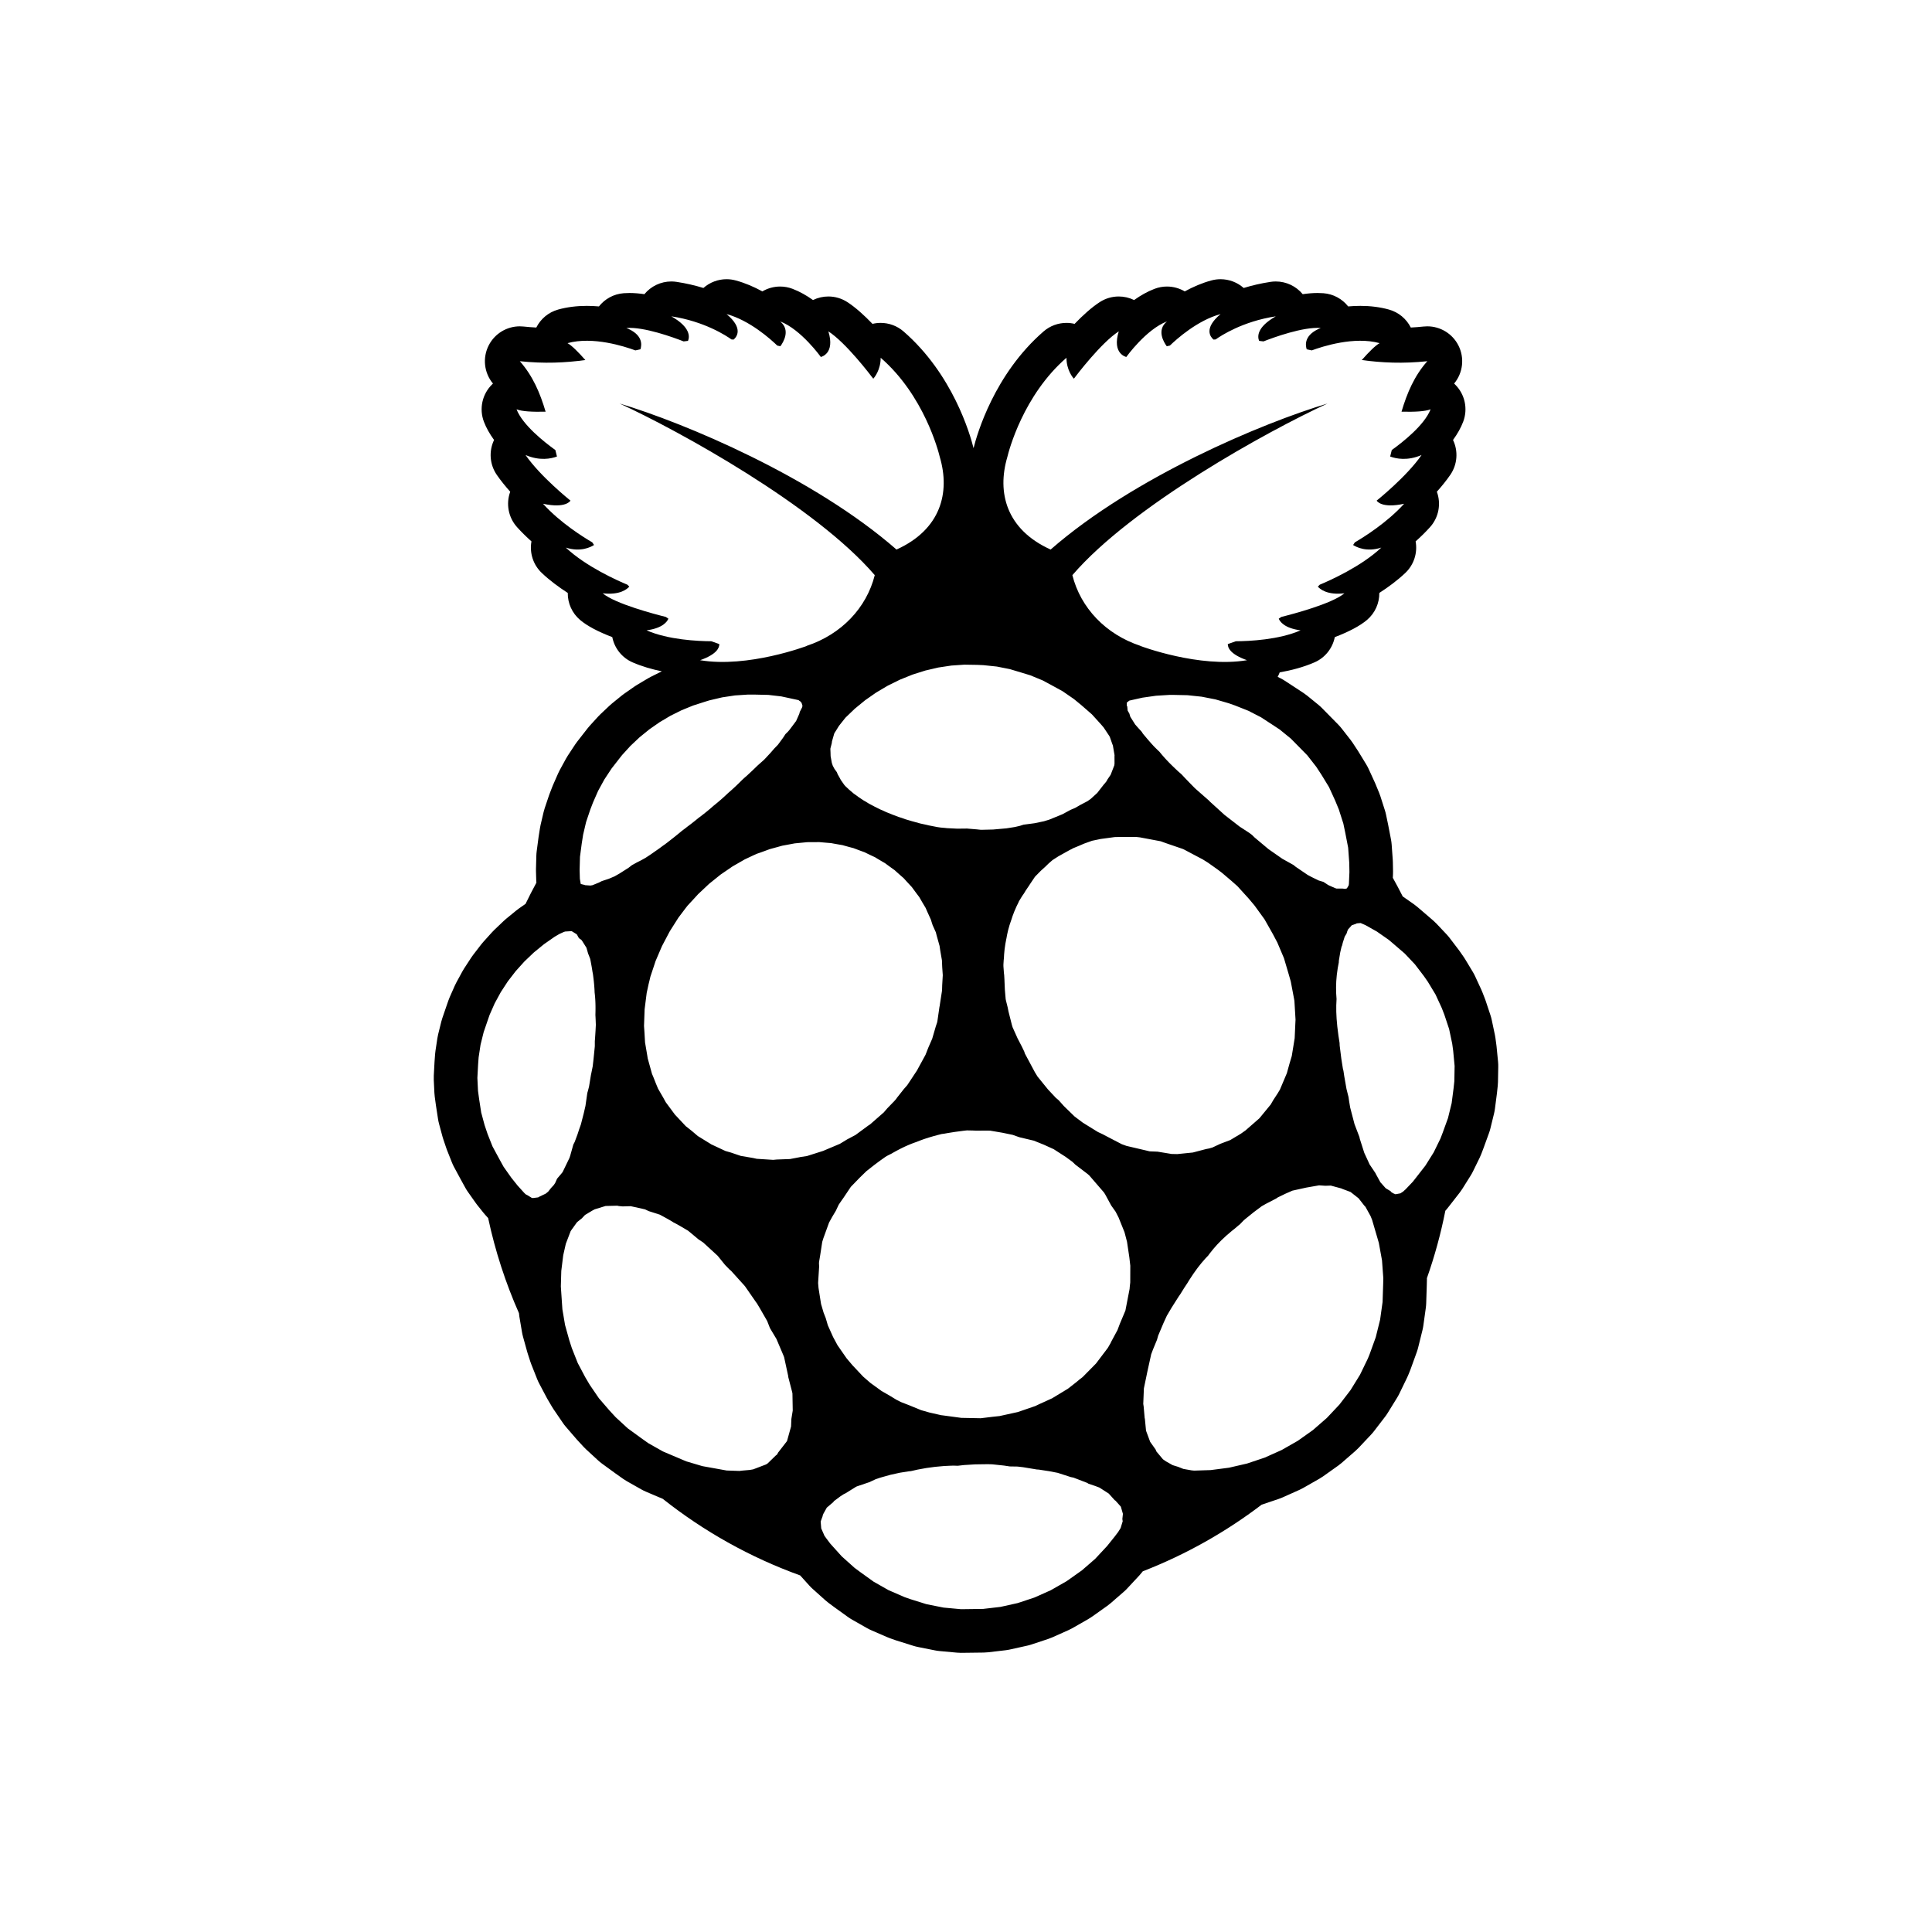
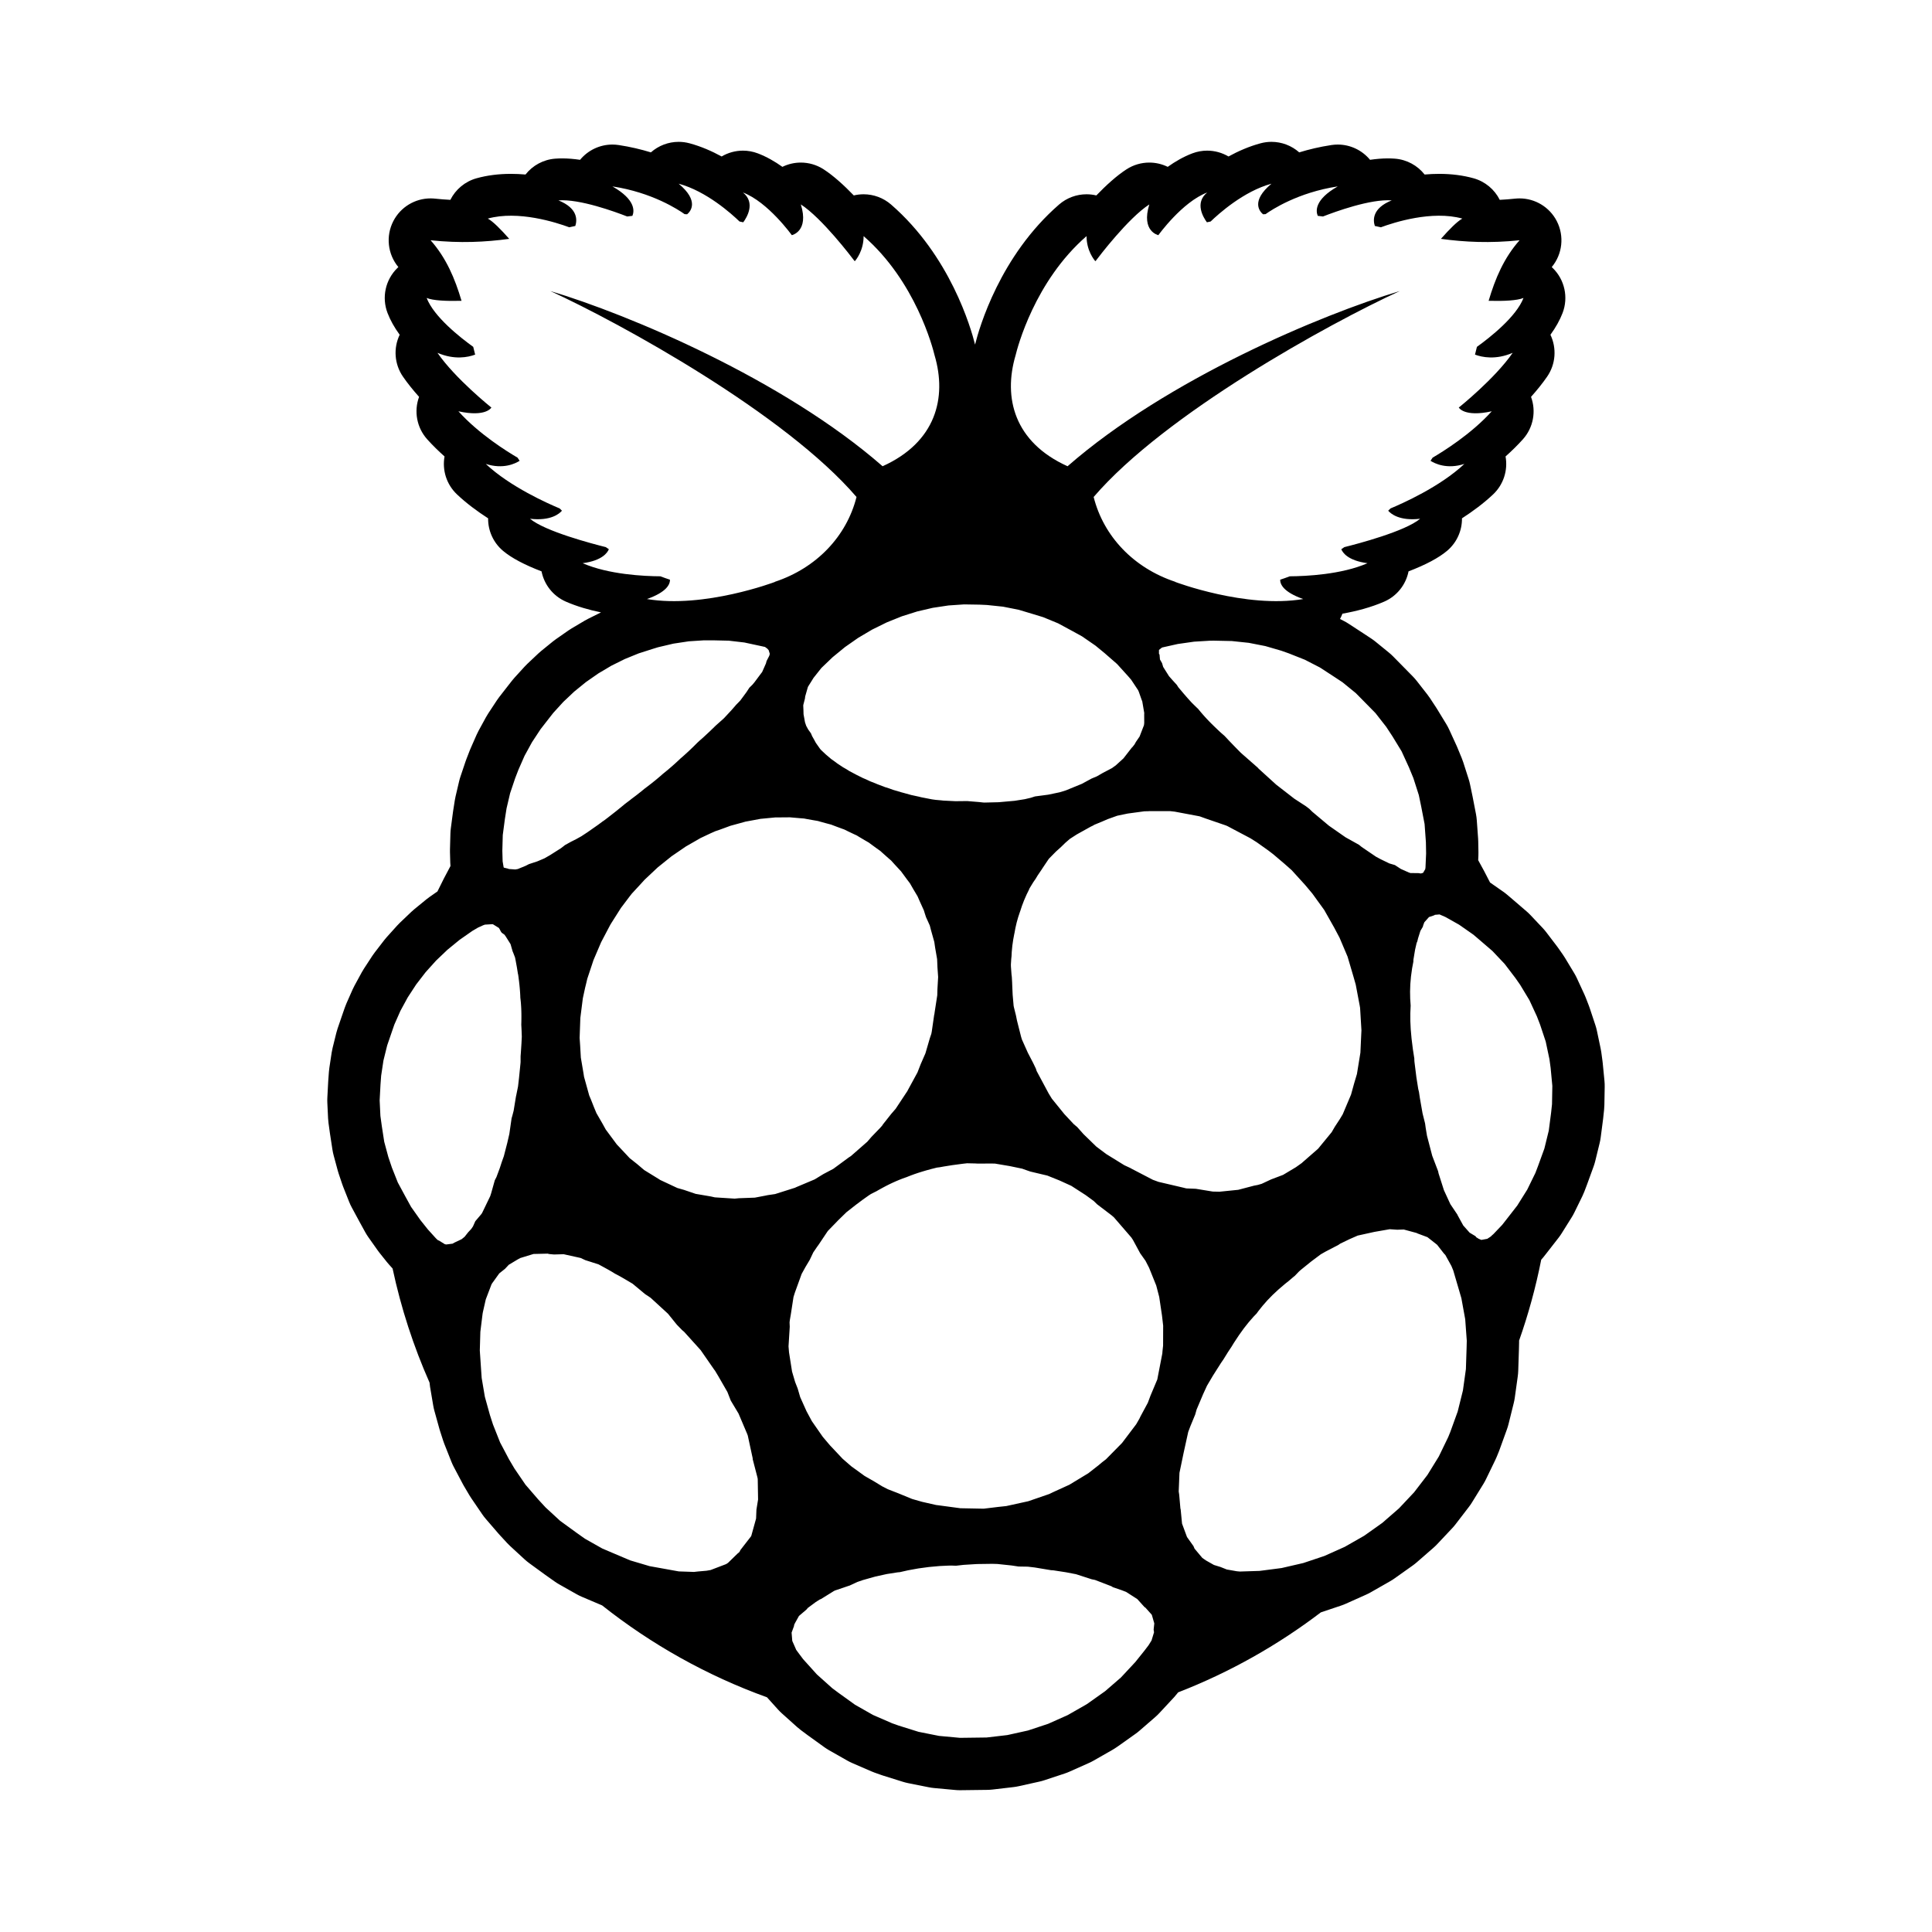
- <svg xmlns="http://www.w3.org/2000/svg" version="1.1" id="Calque_1" x="0px" y="0px" width="600px" height="600px" viewBox="0 0 600 600" style="enable-background:new 0 0 600 600;" xml:space="preserve">
+ <svg xmlns="http://www.w3.org/2000/svg" version="1.1" id="Calque_1" x="0px" y="0px" width="600px" height="600px" viewBox="50 50 500 500" style="enable-background:new 0 0 600 600;" xml:space="preserve">
  <path id="RaspberryPi_1_" d="M465.237,329.76c0.047,0.506,0.065,1.018,0.057,1.525l-0.084,4.733  c-0.008,0.396-0.031,0.793-0.074,1.187l-0.229,2.147c-0.013,0.106-0.023,0.213-0.037,0.319l-0.609,4.683  c-0.063,0.496-0.155,0.983-0.274,1.472l-1.136,4.641c-0.116,0.477-0.26,0.947-0.426,1.408c0,0-1.703,4.686-1.729,4.75l-0.672,1.764  c-0.146,0.383-0.31,0.756-0.486,1.125l-2.109,4.31c-0.207,0.422-0.436,0.836-0.688,1.233l-2.58,4.121  c-0.244,0.392-0.51,0.771-0.791,1.135c0,0-3.06,3.924-3.07,3.941l-0.891,1.131c-0.17,0.219-0.357,0.422-0.545,0.629  c-1.414,7.176-3.338,14.168-5.728,20.943c0,0.112,0.013,0.227,0.008,0.34c0,0-0.047,1.918-0.047,1.957l-0.18,5.522  c-0.018,0.478-0.057,0.953-0.123,1.426l-0.768,5.515c-0.066,0.471-0.156,0.936-0.271,1.395l-1.352,5.451  c-0.115,0.457-0.252,0.908-0.412,1.35l-1.928,5.326c-0.064,0.174-0.129,0.347-0.199,0.517l-0.527,1.291  c-0.106,0.263-0.225,0.521-0.346,0.774l-2.43,5.021c-0.201,0.416-0.425,0.819-0.668,1.215l-2.951,4.78  c-0.24,0.394-0.502,0.771-0.783,1.133l-3.447,4.492c-0.274,0.359-0.57,0.705-0.881,1.035l-3.906,4.15  c-0.309,0.326-0.631,0.639-0.969,0.932l-4.32,3.763c-0.338,0.295-0.688,0.569-1.055,0.83l-4.693,3.332  c-0.36,0.258-0.737,0.496-1.123,0.717l-5.012,2.86c-0.383,0.22-0.774,0.418-1.18,0.601l-5.271,2.36  c-0.401,0.181-0.811,0.34-1.229,0.48l-5.242,1.76c-11.193,8.521-23.604,15.525-36.93,20.699l-0.312,0.385  c-0.221,0.289-0.459,0.57-0.707,0.844c-0.037,0.041-3.856,4.146-3.856,4.146c-0.328,0.354-0.676,0.688-1.039,1.004l-4.099,3.554  c-0.331,0.289-0.676,0.559-1.034,0.812l-4.41,3.131c-0.076,0.056-0.152,0.106-0.23,0.16l-0.432,0.291  c-0.289,0.196-0.584,0.383-0.889,0.558l-4.843,2.766c-0.389,0.223-0.791,0.426-1.2,0.609l-5.062,2.26  c-0.414,0.184-0.836,0.348-1.264,0.49l-5.228,1.729c-0.434,0.145-0.875,0.266-1.319,0.363l-5.337,1.186  c-0.45,0.1-0.905,0.178-1.366,0.23l-5.384,0.629c-0.463,0.053-0.928,0.084-1.395,0.09l-5.372,0.067c0,0-1.626,0.021-1.676,0.021  c-0.415,0-0.829-0.021-1.242-0.06l-5.432-0.5c-0.475-0.043-0.944-0.11-1.412-0.205l-5.299-1.058  c-0.471-0.096-0.937-0.213-1.394-0.356l-5.117-1.603c-0.161-0.051-0.32-0.104-0.479-0.158l-1.718-0.608  c-0.295-0.104-0.587-0.222-0.875-0.347l-4.945-2.146c-0.442-0.192-0.876-0.41-1.296-0.649l-4.656-2.646  c-0.421-0.238-0.828-0.5-1.222-0.783l-4.321-3.113c-0.063-0.045-0.123-0.088-0.183-0.135l-1.589-1.184  c-0.326-0.244-0.64-0.502-0.943-0.771l-3.958-3.549c-0.356-0.319-0.695-0.658-1.017-1.012l-2.851-3.162  c-15.566-5.615-29.949-13.703-42.677-23.789l-2.741-1.162l-2.531-1.078c-0.464-0.199-0.918-0.422-1.358-0.672l-4.49-2.539  c-0.398-0.225-0.785-0.471-1.158-0.734c0,0-2.389-1.692-2.438-1.727l-4.14-3.016c-0.42-0.308-0.82-0.638-1.202-0.986l-3.746-3.451  c-0.271-0.25-0.532-0.51-0.782-0.781l-1.924-2.088c-0.101-0.108-0.2-0.221-0.298-0.332l-3.289-3.813  c-0.335-0.39-0.648-0.795-0.938-1.222l-2.836-4.16c-0.163-0.24-0.32-0.485-0.467-0.735l-1.407-2.383  c-0.108-0.185-0.213-0.371-0.314-0.562l-2.319-4.385c-0.231-0.436-0.437-0.885-0.618-1.342l-1.838-4.637  c-0.108-0.273-0.208-0.549-0.298-0.83l-0.796-2.465c-0.057-0.18-0.112-0.359-0.163-0.541l-1.307-4.709  c-0.124-0.449-0.226-0.902-0.303-1.361l-0.823-4.862c-0.061-0.356-0.097-0.72-0.129-1.08c-4.152-9.385-7.379-19.269-9.569-29.535  l-0.911-1.008c-0.188-0.207-0.37-0.42-0.543-0.638l-1.925-2.408c-0.165-0.209-0.324-0.422-0.478-0.639l-2.419-3.42  c-0.294-0.416-0.564-0.848-0.809-1.295c0,0-1.51-2.744-1.526-2.775l-1.958-3.627c-0.253-0.465-0.477-0.946-0.673-1.44l-1.53-3.858  c-0.088-0.222-0.17-0.443-0.245-0.67l-0.927-2.75c-0.089-0.263-0.169-0.529-0.242-0.795l-1.062-3.937  c-0.129-0.481-0.233-0.972-0.31-1.465c0,0-0.651-4.229-0.662-4.301l-0.36-2.619c-0.055-0.397-0.093-0.799-0.112-1.199l-0.193-4.028  c-0.022-0.457-0.019-0.912,0.004-1.369l0.218-4.097c0.006-0.092,0.01-0.185,0.017-0.276l0.168-2.281  c0.026-0.346,0.064-0.689,0.117-1.031l0.592-3.92c0.062-0.412,0.144-0.819,0.244-1.225l0.968-3.916  c0.096-0.387,0.209-0.771,0.338-1.148l1.332-3.877l0.537-1.545c0.122-0.352,0.258-0.696,0.407-1.037l1.575-3.565  c0.151-0.342,0.316-0.679,0.494-1.004l1.889-3.47c0.171-0.313,0.356-0.623,0.552-0.922l2.181-3.342  c0.194-0.297,0.399-0.586,0.615-0.866l2.453-3.184c0.211-0.274,0.436-0.542,0.667-0.8l2.705-3.002  c0.229-0.255,0.468-0.5,0.717-0.738l2.931-2.793c0.248-0.237,0.505-0.464,0.77-0.681l3.131-2.561  c0.264-0.216,0.537-0.422,0.815-0.617l2.063-1.443c1.071-2.222,2.193-4.412,3.368-6.573c-0.025-0.277-0.045-0.555-0.052-0.834  l-0.076-2.735c-0.006-0.248-0.006-0.497,0-0.744l0.112-4.074c0.012-0.47,0.049-0.938,0.111-1.403l0.545-4.118  c0.014-0.11,0.03-0.219,0.046-0.328l0.435-2.774c0.053-0.333,0.117-0.664,0.194-0.993l0.919-3.917  c0.096-0.415,0.214-0.825,0.35-1.228l1.31-3.896c0.064-0.189,0.131-0.376,0.203-0.562l0.85-2.198  c0.073-0.191,0.151-0.38,0.233-0.568l1.58-3.596c0.157-0.358,0.33-0.709,0.517-1.053l1.921-3.511  c0.177-0.325,0.368-0.642,0.572-0.951l2.236-3.397c0.197-0.298,0.405-0.589,0.625-0.872l2.535-3.253l0.769-0.981  c0.207-0.265,0.424-0.521,0.65-0.769l2.595-2.846c0.229-0.251,0.467-0.494,0.714-0.727l2.827-2.667  c0.243-0.228,0.493-0.448,0.752-0.659l3.03-2.463c0.258-0.209,0.524-0.409,0.798-0.599l3.209-2.238  c0.272-0.191,0.552-0.37,0.838-0.54l3.362-1.993c0.286-0.17,0.578-0.329,0.877-0.477l3.372-1.679  c-3.088-0.636-6.214-1.529-9.092-2.785c-3.324-1.452-5.624-4.422-6.299-7.834c-4.468-1.711-7.803-3.487-9.972-5.314  c-2.533-2.135-3.89-5.243-3.855-8.411c-2.809-1.809-5.608-3.884-8.049-6.188c-2.729-2.574-3.866-6.294-3.226-9.823  c-1.541-1.375-3.062-2.855-4.475-4.427c-2.724-3.025-3.489-7.273-2.117-10.997c-1.508-1.69-2.948-3.46-4.168-5.23  c-2.241-3.251-2.504-7.395-0.852-10.84c-1.382-1.9-2.432-3.78-3.142-5.632c-1.553-4.045-0.548-8.627,2.556-11.651  c0.082-0.078,0.164-0.157,0.248-0.233c-2.777-3.335-3.302-8.022-1.305-11.899c1.872-3.634,5.61-5.876,9.634-5.876  c0.379,0,0.761,0.02,1.146,0.06c1.347,0.143,2.667,0.246,3.98,0.313c1.35-2.691,3.789-4.756,6.799-5.588  c2.72-0.754,5.702-1.136,8.864-1.136c1.277,0,2.543,0.061,3.785,0.17c1.83-2.325,4.586-3.87,7.699-4.105  c0.582-0.044,1.188-0.067,1.804-0.067c1.475,0,3.033,0.136,4.618,0.366c2.033-2.467,5.094-3.947,8.361-3.947  c0.54,0,1.083,0.04,1.63,0.123c3.024,0.458,5.813,1.126,8.338,1.9c1.971-1.745,4.53-2.726,7.187-2.726  c0.935,0,1.883,0.122,2.82,0.376c2.946,0.792,5.746,2.016,8.298,3.411c1.663-0.982,3.572-1.511,5.521-1.511  c1.281,0,2.579,0.228,3.838,0.705c2.26,0.855,4.403,2.09,6.367,3.49c1.5-0.735,3.136-1.106,4.772-1.106  c2.042,0,4.086,0.576,5.882,1.735c2.58,1.667,5.313,4.162,7.825,6.77c0.836-0.202,1.688-0.301,2.537-0.301  c2.563,0,5.098,0.908,7.108,2.654c15.314,13.295,20.668,31.937,21.735,36.234c0.002,0.005,0.004,0.009,0.004,0.014  c0.002-0.005,0.005-0.009,0.005-0.014c1.065-4.297,6.422-22.939,21.735-36.234c2.01-1.746,4.545-2.654,7.107-2.654  c0.85,0,1.701,0.099,2.537,0.301c2.514-2.607,5.245-5.103,7.825-6.77c1.795-1.159,3.843-1.735,5.882-1.735  c1.639,0,3.272,0.371,4.772,1.106c1.963-1.4,4.107-2.635,6.367-3.49c1.258-0.477,2.555-0.705,3.836-0.705  c1.949,0,3.859,0.528,5.521,1.511c2.553-1.395,5.352-2.619,8.299-3.411c0.938-0.254,1.885-0.376,2.819-0.376  c2.658,0,5.218,0.98,7.188,2.726c2.522-0.774,5.312-1.442,8.338-1.9c0.547-0.083,1.09-0.123,1.629-0.123  c3.269,0,6.328,1.479,8.361,3.947c1.586-0.23,3.145-0.366,4.617-0.366c0.616,0,1.223,0.022,1.805,0.067  c3.113,0.235,5.869,1.781,7.701,4.105c1.239-0.109,2.506-0.17,3.785-0.17c3.159,0,6.143,0.382,8.862,1.136  c3.011,0.833,5.447,2.897,6.799,5.588c1.312-0.067,2.634-0.17,3.98-0.313c0.383-0.04,0.764-0.06,1.145-0.06  c4.025,0,7.763,2.242,9.634,5.876c1.996,3.876,1.473,8.564-1.306,11.899c0.084,0.076,0.166,0.155,0.248,0.233  c3.104,3.023,4.109,7.606,2.558,11.651c-0.711,1.853-1.761,3.732-3.144,5.632c1.652,3.445,1.39,7.588-0.854,10.84  c-1.22,1.77-2.658,3.54-4.168,5.23c1.373,3.724,0.606,7.971-2.117,10.997c-1.414,1.572-2.935,3.053-4.476,4.427  c0.642,3.528-0.498,7.249-3.225,9.823c-2.443,2.304-5.242,4.379-8.051,6.188c0.035,3.168-1.322,6.276-3.854,8.411  c-2.17,1.827-5.506,3.604-9.975,5.314c-0.674,3.413-2.973,6.383-6.297,7.834c-3.414,1.49-7.179,2.474-10.812,3.118  c-0.18,0.475-0.389,0.933-0.627,1.374l1.006,0.518c0.412,0.211,0.812,0.443,1.199,0.696c0,0,3.674,2.394,3.693,2.408l2.184,1.438  c0.379,0.251,0.746,0.52,1.101,0.808l3.455,2.815c0.387,0.312,0.752,0.647,1.102,1.001l5.104,5.188  c0.357,0.364,0.691,0.748,1.009,1.15l2.772,3.546c0.23,0.294,0.447,0.597,0.652,0.91l1.604,2.439  c0.082,0.126,0.162,0.255,0.242,0.384l2.379,3.899c0.279,0.456,0.529,0.929,0.752,1.415l1.9,4.149  c0.068,0.154,0.137,0.31,0.203,0.466l1.146,2.779c0.144,0.343,0.271,0.689,0.383,1.041l1.408,4.399  c0.146,0.448,0.265,0.902,0.359,1.363c0,0,0.641,3.061,0.654,3.127l0.883,4.564c0.1,0.526,0.17,1.06,0.209,1.594l0.338,4.691  c0.02,0.24,0.031,0.482,0.033,0.724l0.055,2.903c0.004,0.284,0.002,0.568-0.012,0.852l-0.052,1.152  c1.062,1.9,2.085,3.826,3.066,5.776l3.441,2.403c0.356,0.25,0.705,0.517,1.035,0.801l1.434,1.222l3.547,3.049  c0.355,0.306,0.695,0.63,1.018,0.97l3.152,3.338c0.328,0.348,0.637,0.712,0.928,1.092l2.767,3.631  c0.113,0.147,0.223,0.297,0.33,0.45l1.242,1.78c0.176,0.25,0.342,0.504,0.5,0.767l2.391,3.965c0.258,0.426,0.49,0.865,0.699,1.317  l1.938,4.196c0.117,0.254,0.228,0.513,0.328,0.771l0.814,2.098c0.079,0.211,0.157,0.424,0.229,0.64l1.469,4.426  c0.16,0.481,0.295,0.976,0.398,1.474l0.965,4.58c0.068,0.319,0.125,0.643,0.17,0.967l0.301,2.229  c0.025,0.18,0.048,0.361,0.064,0.541L465.237,329.76 M174.783,363.885l2.079-4.307l0.234-0.713l0.957-3.41l0.425-0.822l0.869-2.334  l0.502-1.545l0.545-1.529l0.887-3.44l0.536-2.326l0.58-4.035l0.177-0.604l0.356-1.365l0.595-3.646l0.09-0.401l0.45-2.224  l0.253-2.188l0.37-3.683l0.039-0.461v-1.483l0.084-1.117l0.141-2.193l0.089-1.746v-0.053l-0.053-1.47l-0.059-1.229l-0.021-0.33  l0.017-0.662l0.014-0.854l0.003-0.763l-0.007-0.694l-0.015-0.644l-0.023-0.604l-0.031-0.576l-0.037-0.558l-0.045-0.547l-0.054-0.543  l-0.064-0.547l-0.004-0.026l-0.019-0.558l-0.034-0.615l-0.046-0.662l-0.059-0.721l-0.078-0.807l-0.103-0.916l-0.136-1.076  l-0.086-0.613l-0.083-0.334l-0.034-0.246l-0.231-1.428l-0.334-1.812l-0.131-0.639l-0.459-1.197l-0.171-0.403l-0.521-1.819  l-0.069-0.127l-1.215-1.934l-0.302-0.417l-0.693-0.49l-0.212-0.285l-0.347-0.659l-0.189-0.306l-1.542-0.953l-0.16-0.016  l-1.924,0.116l-0.449,0.164l-1.323,0.598l-1.488,0.875l-3.303,2.31l-3.132,2.561l-2.931,2.796l-2.704,3.001l-2.454,3.184  l-2.18,3.342l-1.887,3.467l-1.575,3.566l-0.524,1.51l-1.331,3.877l-0.968,3.914l-0.593,3.92l-0.169,2.283l-0.218,4.096l0.193,4.029  l0.36,2.619l0.63,4.084l1.062,3.934l0.925,2.75l1.531,3.861l1.958,3.625l1.476,2.686l2.419,3.422l1.924,2.408l2.044,2.258  l0.456,0.451l0.609,0.318l1.264,0.783l0.362,0.084l1.652-0.211l0.49-0.277l1.86-0.883l0.764-0.619l0.933-1.178l0.781-0.836  l0.462-0.68l0.598-1.34l1.557-1.834L174.783,363.885 M257.957,234.849l0.375,2.073l0.311,0.921l0.511,0.941l0.721,1.001l0.302,0.73  l0.516,0.905l0.436,0.812l1.105,1.574l0.277,0.312l1.007,0.944l0.11,0.112l1.473,1.254l1.146,0.814l0.401,0.315l1.589,1.049  l0.628,0.353l1.008,0.625l1.588,0.834l0.112,0.066l1.748,0.873l0.818,0.343l1.009,0.477l1.806,0.724l0.102,0.045l1.998,0.758  l1.011,0.319l1.102,0.399l2.247,0.664l0.176,0.042l2.221,0.615l2.052,0.448l0.52,0.132l2.769,0.542l0.993,0.139l1.424,0.125  l0.542,0.062l3.142,0.157l3.152-0.033l0.176,0.024l2.764,0.227l1.094,0.119l0.339,0.018l3.645-0.088l4.154-0.368l2.61-0.413  l1.57-0.367l1.104-0.354l3.405-0.449l2.922-0.61l1.648-0.5l4.131-1.692l2.424-1.311l0.043-0.03l1.484-0.628l1.506-0.872l2.314-1.215  l1-0.708l2.014-1.834l2.156-2.773l0.131-0.108l0.557-0.702l0.392-0.697l0.938-1.37l1.136-2.945l0.063-0.584l-0.012-2.247l0.02-0.299  l-0.52-3.04l-0.174-0.426l-0.712-2.033l-0.196-0.437l-0.15-0.222l-1.629-2.455l-0.789-0.919l-2.867-3.162l-3.241-2.829l-2.343-1.925  l-3.479-2.401l-2.566-1.411l-3.623-1.958l-3.869-1.596l-2.485-0.761l-3.875-1.161l-4.039-0.798l-4.172-0.435l-1.918-0.088  l-3.992-0.063l-4.043,0.275l-4.056,0.611l-4.035,0.942l-3.98,1.259l-3.89,1.568l-3.769,1.859l-3.612,2.135l-3.427,2.394  l-3.211,2.631l-2.774,2.659l-0.156,0.161l-1.99,2.506l-0.786,1.265l-0.611,0.97l-0.093,0.207l-0.678,2.37l-0.067,0.568l-0.415,1.605  l-0.022,0.18l0.05,1.206L257.957,234.849 M180.34,274.449l0.066,0.095l1.094,0.266l0.173,0.086l1.676,0.117l0.652-0.108l2-0.816  l0.896-0.457l2.158-0.709l1.823-0.772l1.498-0.859l2.793-1.772l0.744-0.57l0.29-0.237l1.568-0.868l1.308-0.657l1.389-0.772  l1.575-1.038l2.743-1.92l1.189-0.882l0.336-0.222l0.915-0.688l2.199-1.719l1.909-1.551l0.422-0.356l1.258-0.946l0.149-0.118  l0.174-0.147l1.226-0.921l1.407-1.107l0.932-0.766l0.364-0.266l1.222-0.938l1.157-0.925l1.098-0.92l0.881-0.77l0.177-0.14  l1.066-0.874l1.049-0.896l1.037-0.928l1.035-0.965l0.096-0.094l1.016-0.887l1.146-1.045l1.182-1.13l1.091-1.087l0.155-0.14  l0.522-0.483l0.155-0.128l0.783-0.696l1.546-1.438l1.592-1.541l0.1-0.088l1.926-1.717l0.162-0.167l1.851-1.991l1.208-1.388  l0.895-0.917l0.193-0.21l1.568-2.125l0.762-1.164l0.809-0.796l0.519-0.623l1.803-2.416l0.152-0.184l0.007-0.005l1-2.261l0.162-0.62  l0.705-1.373l0.129-0.487l-0.296-0.956l-0.462-0.504l-0.121-0.057l-0.072-0.036l-0.261-0.223l-0.594-0.132l-2.084-0.449l-2.7-0.58  l-4.021-0.467l-4.129-0.094l-2.303,0.001l-3.938,0.258l-3.975,0.601l-3.974,0.936l-1.384,0.426l-3.639,1.166l-3.576,1.457  l-3.485,1.732l-3.361,1.994l-3.21,2.238l-3.03,2.463l-2.826,2.666l-2.595,2.846l-0.742,0.946l-2.533,3.252l-2.237,3.396  l-1.921,3.512l-1.58,3.596l-0.848,2.199l-1.311,3.895l-0.92,3.918l-0.435,2.774l-0.544,4.119l-0.111,4.074l0.076,2.735  L180.34,274.449 M256.015,357.256l4.814-2.027l2.246-1.371l2.596-1.373l3.984-2.934l0.562-0.363l4.241-3.715l1.077-1.25l2.26-2.342  l0.496-0.559l0.232-0.357l2.131-2.694l1.135-1.31l3.05-4.612l0.146-0.293l2.452-4.5l0.838-2.151l1.227-2.81l1.125-3.86l0.401-1.193  l0.112-0.572l0.618-4.283l0.072-0.283l0.049-0.396l0.683-4.418l0.045-1.604l0.181-3.14l-0.175-2.483l-0.089-2.14l-0.52-3.011  l-0.209-1.439l-0.895-3.196l-0.266-1.045l-0.01-0.024l-0.973-2.155l-0.284-0.865l-0.273-0.885l-1.128-2.486l-0.5-1.152l-1.062-1.775  l-0.917-1.598l-0.706-0.927l-1.589-2.16l-0.017-0.019l-1.722-1.86l-0.816-0.91l-0.807-0.698l-1.567-1.395l-0.416-0.384l-1.146-0.815  l-1.463-1.071l-0.373-0.282l-1.104-0.638l-1.409-0.836l-0.618-0.383l-0.784-0.359l-1.396-0.664l-1.077-0.53l-0.295-0.102  l-1.429-0.524l-1.421-0.538l-0.217-0.086l-1.286-0.339l-1.546-0.426l-0.629-0.181l-1.011-0.171l-1.744-0.31l-0.81-0.153  l-1.067-0.083l-2.036-0.175l-0.566-0.052l-1.648,0.017l-2.113,0.007l-0.331,0.035l-2.665,0.257l-0.838,0.078l-2.084,0.39  l-1.806,0.333l-1.402,0.39l-2.512,0.688l-0.975,0.361l-1.906,0.697l-1.019,0.345l-0.916,0.406l-0.279,0.123l-2.645,1.248  l-1.126,0.65l-2.659,1.526l-1.551,1.063l-2.15,1.468l-2.148,1.731l-1.429,1.147l-2.86,2.691l-0.548,0.516l-1.12,1.229l-2.146,2.321  l-0.453,0.577l-0.167,0.213l-2.224,2.944l-2.466,3.887l-0.317,0.526l-1.938,3.684l-0.401,0.762l-1.992,4.654l-0.314,0.959  l-1.285,3.861l-0.281,1.195l-0.281,1.146l-0.131,0.599l-0.456,2.104l-0.648,5.107v0.016l-0.184,5.146l0.139,2.022l0.176,3.074  l0.689,4.062l0.14,0.903l1.338,4.828l0.454,1.071l0.8,2.027l0.62,1.486l1.589,2.752l0.818,1.479l2.876,3.881l0.285,0.289l3.044,3.25  l1.9,1.502l1.844,1.567l3.856,2.375l0.261,0.176l4.463,2.09l1.709,0.488l3.032,1.031l3.899,0.666l1.058,0.237l5.126,0.33  l1.098-0.104l4.133-0.151l2.814-0.537l0.486-0.104l1.945-0.287l5.168-1.64L256.015,357.256 M339.142,261.109l-2.463,0.882  l-1.514,0.654l-1.945,0.801l-0.383,0.231l-0.572,0.271l-3.588,1.996l-1.815,1.17l-1.17,1.017l-1.089,1.06l-1.329,1.2l-1.773,1.799  l-0.209,0.28l-1.488,2.213l-0.131,0.215l-1.143,1.689l-0.529,0.88l-0.58,0.832l-0.957,1.566l-0.016,0.03l-0.201,0.469l-0.562,1.138  l-0.664,1.522l-0.561,1.474l-0.432,1.322l-0.048,0.116l-0.471,1.408l-0.397,1.413l-0.328,1.427l-0.228,1.246l-0.049,0.207  l-0.285,1.514l-0.229,1.58l-0.158,1.665l-0.053,1.075l-0.076,0.714l-0.088,1.418l0.01,0.542l0.152,2.064l0.078,0.604l0.09,1.6v0.154  l0.125,2.85l0.248,2.855l0.075,0.385l0.531,2.131l0.273,1.352l1.047,4.146l0.223,0.738l1.545,3.446l1.349,2.595l0.729,1.516  l0.176,0.564l0.047,0.098l3.08,5.752l0.822,1.342l3.234,3.992l2.446,2.611l0.875,0.733l1.646,1.849l3.313,3.221l2.585,1.938  l4.649,2.871l1.625,0.758l0.162,0.105l5.619,2.92l1.457,0.531l6.617,1.549l0.383,0.104l0.299,0.047l2.346,0.09l4.383,0.72  l1.759,0.037l4.842-0.49l4.096-1.078l0.965-0.183l1.017-0.297l2.438-1.14l3.082-1.166l3.328-1.99l1.551-1.104l0.14-0.139  l4.043-3.531l3.516-4.285l0.832-1.432l1.314-2.006l0.721-1.203l2.146-5.082l0.812-2.938l0.715-2.397l0.896-5.521l0.207-4.525  l0.062-1.24l-0.346-5.78l-0.006-0.074l-0.097-0.562l-1.028-5.441l-0.599-2.098l-1.512-5.131l-2.074-4.894l-1.383-2.611l-2.586-4.575  l-2.994-4.136l-0.115-0.153l-1.828-2.177l-3.479-3.829l-1.877-1.661l-2.904-2.467l-1.266-0.967l-3.021-2.149l-1.641-1.032  l-4.402-2.324l-1.526-0.812l-0.404-0.172l-5.226-1.792l-1.477-0.535l-0.156-0.044l-6.35-1.193l-1.17-0.133l-5.346-0.01l-0.392,0.028  l-0.977,0.022l-4.32,0.584L339.142,261.109 M350.196,220.667l0.553,0.976l0.045,0.162l0.23,0.787l1.502,2.39l0.932,1.058  l1.104,1.207l0.381,0.604l0.164,0.199l1.244,1.476l0.979,1.127l0.82,0.907l0.293,0.313l0.155,0.153l0.296,0.294l0.688,0.675  l0.49,0.461l0.141,0.175l0.539,0.652l0.525,0.609l0.522,0.588l0.535,0.581l0.562,0.589l0.602,0.612l0.662,0.65l0.744,0.717  l0.862,0.81l0.158,0.148l0.99,0.865l1.123,1.199l1.467,1.523l1.58,1.608l0.555,0.495l3.789,3.324l0.316,0.34l0.025,0.024  l4.508,4.099l4.688,3.635l3.013,1.961l0.87,0.662l0.779,0.766l4.299,3.606l4.304,3.001l3.479,1.939l0.691,0.564l3.705,2.518  l1.229,0.659l2.232,1.081l1.428,0.42l1.549,1.01l2.039,0.908l0.455,0.153l2.01,0.014l0.683,0.094l0.571-0.167l0.554-0.952  l0.039-0.305l0.02-0.095l0.162-3.685l-0.053-2.903l-0.341-4.69l-0.883-4.563l-0.61-2.927l-1.408-4.399l-1.148-2.778l-1.899-4.149  l-2.379-3.899l-1.604-2.44l-2.772-3.547l-2.002-2.039l-3.097-3.142l-3.455-2.815l-2.184-1.439l-3.633-2.368l-3.914-2.013  l-4.15-1.648l-1.942-0.686l-4.136-1.203l-4.28-0.838l-4.398-0.464l-4.471-0.095l-1.072,0.001l-4.227,0.258l-4.218,0.601  l-4.045,0.906l-0.156,0.105l-0.657,0.52l-0.004,0.979l0.149,0.242L350.196,220.667 M451.302,326.369l-0.303-2.227l-0.965-4.576  l-1.472-4.429l-0.812-2.099l-1.938-4.196l-2.393-3.965l-1.244-1.78l-2.768-3.629l-3.152-3.337l-3.506-3.015l-1.434-1.223  l-3.714-2.592l-3.521-1.979l-1.527-0.666l-1.237,0.105l-0.109,0.104l-1.383,0.467l-1.207,1.353l-0.269,0.715l-0.131,0.465  l-0.617,1.042l-0.6,1.904l-0.205,0.836l-0.17,0.376l-0.402,1.749l-0.418,2.523l-0.022,0.257l-0.004,0.315l-0.332,1.767l-0.291,2.121  l-0.168,1.959l-0.062,1.873l0.031,1.854l0.123,1.836l-0.006,0.047l-0.086,1.899l0.004,2l0.104,2.164l0.215,2.414l0.347,2.781  l0.364,2.344l0.015,0.572l0.026,0.324l0.5,3.996l0.478,3.016l0.188,0.765l0.23,1.562l0.701,3.998l0.646,2.578l0.168,1.211l0.334,2  l1.351,5.17l1.521,3.987l0.127,0.592l1.377,4.321l1.666,3.613l1.836,2.732l0.06,0.166l1.444,2.627l1.648,1.858l1.52,0.912  l0.189,0.267l0.635,0.403l0.693,0.291l1.533-0.283l0.887-0.582l0.424-0.403l0.273-0.234l2.264-2.379l0.889-1.131l3.029-3.889  l2.58-4.121l2.107-4.31l0.672-1.763l1.651-4.549l1.138-4.643l0.608-4.682l0.229-2.148l0.084-4.732L451.302,326.369 M246.1,432.744  l-0.088-0.432l-1.204-4.638l-0.019-0.301l-1.272-5.883l-0.202-0.521l-2.185-5.146l-2.011-3.358l-0.867-2.22l-2.362-4.104  l-0.861-1.436l-0.185-0.227l-3.515-5.07l-4.268-4.725l-0.549-0.47l-1.365-1.405l-2.268-2.812l-4.499-4.131l-1.452-0.965l-1.34-1.119  l-1.888-1.567l-0.487-0.287l-0.921-0.547l-0.625-0.367l-0.461-0.267l-0.359-0.207l-0.294-0.168l-0.251-0.14l-0.219-0.119  l-0.198-0.106l-0.183-0.097l-0.174-0.09l-0.169-0.088l-0.194-0.094l-0.131-0.084l-0.157-0.102l-0.162-0.103l-0.173-0.104  l-0.188-0.113l-0.21-0.121l-0.236-0.139l-0.281-0.158l-0.342-0.195l-0.441-0.244l-0.599-0.328l-0.882-0.48l-0.457-0.246  l-1.988-0.637l-1.424-0.451l-1.238-0.572l-4.38-0.969l-2.511,0.068l-1.206-0.113l-0.436-0.104l-3.654,0.086l-3.423,1.049  l-0.722,0.396l-2.25,1.351l-0.98,1.047l-1.486,1.184l-1.79,2.488l-0.208,0.324l-1.487,3.901l-0.055,0.237l-0.715,3.152l-0.065,0.379  l-0.574,4.643l-0.14,4.842l0.323,4.781l0.16,2.318l0.824,4.865l1.307,4.709l0.796,2.465l1.838,4.639l2.319,4.387l1.407,2.379  l2.836,4.162l3.291,3.812l1.924,2.088l3.745,3.451l4.141,3.014l2.288,1.623l4.49,2.537l2.507,1.07l4.745,2.012l5.008,1.486  l5.263,0.947l-0.042-0.004l2.336,0.418l3.958,0.135l0.277-0.037l0.675-0.076l2.261-0.197l1.056-0.184l3.992-1.525l0.497-0.314  l2.503-2.438l0.324-0.25l0.202-0.238l0.191-0.405l2.75-3.551l0.065-0.121l1.24-4.47l0.096-2.332l0.423-2.61L246.1,432.744   M428.208,385.99l-0.555-1.908l-1.55-5.285l-0.481-1.166l-1.562-2.83l-0.411-0.443l-1.726-2.213l-2.496-1.965l-2.635-0.987  l-0.15-0.092l-3.352-0.905l-1.691,0.055l-1.938-0.131l-3.98,0.695l-4.307,0.951l-2.17,0.951l-2.385,1.155l-0.447,0.313l-3.266,1.697  l-1.285,0.729l-2.482,1.859l-2.676,2.162l-0.49,0.434l-1.07,1.115l-0.489,0.394l-1.105,0.946l-0.918,0.726l-1.758,1.502  l-1.514,1.416l-1.341,1.379l-1.217,1.388l-1.139,1.432l-0.408,0.568l-0.803,0.83l-1.244,1.426l-1.238,1.565l-1.272,1.767  l-1.355,2.053l-0.555,0.914l-0.965,1.459l-1.043,1.678l-0.056,0.105l-0.676,0.982l-2.104,3.313l-1.531,2.59l-1.01,2.203  l-1.679,3.967l-0.366,1.295l-1.253,3.037l-0.555,1.47l-1.203,5.475l-1.062,5.117l-0.195,4.811l0.127,0.838l0.314,3.588l0.063,0.195  l0.357,3.699l1.285,3.473l1.68,2.359l0.266,0.637l2.019,2.412l0.942,0.652l2.062,1.168l1.703,0.525l1.641,0.653l0.201,0.033  l2.363,0.416l0.805,0.074l5.096-0.162l5.697-0.74l5.619-1.297l5.477-1.836l5.271-2.362l5.01-2.861l4.693-3.33l4.319-3.762  l3.906-4.15l3.449-4.49l2.951-4.783l2.43-5.02l0.527-1.289l1.928-5.328l1.354-5.451l0.769-5.515l0.182-5.522l0.045-1.845  l-0.405-5.545L428.208,385.99 M350.005,385.646l-0.771-2.953l-1.851-4.595l-0.922-1.795l-1.375-1.94l-1.877-3.465l-0.414-0.629  l-4.518-5.228l-0.609-0.524l-3.734-2.847l-0.862-0.84l-2.076-1.521l-3.744-2.414l-3.037-1.383l-3.16-1.271l-4.354-1.033  l-0.566-0.185l-1.606-0.574l-3.229-0.67l-3.787-0.641l-0.977-0.021l-3.437,0.021l-0.771-0.039l-2.051-0.045l-1.111,0.125  l-2.711,0.36l-2.161,0.345l-1.102,0.199l-0.644,0.08l-0.129,0.021l-1.365,0.345l-1.29,0.354l-1.132,0.334l-1.017,0.321l-0.927,0.313  l-0.86,0.316l-0.812,0.314l-0.325,0.135l-0.456,0.158l-0.77,0.278l-0.767,0.304l-0.778,0.326l-0.799,0.356l-0.831,0.392  l-0.877,0.438l-0.941,0.498l-1.035,0.571l-0.614,0.355l-0.597,0.295l-0.863,0.443l-0.542,0.354l-1.483,1.049l-1.759,1.312  l-2.149,1.686l-0.148,0.123l-0.163,0.113l-2.111,2.055l-2.722,2.807l-0.188,0.256l-2.236,3.34l-0.376,0.515l-1.006,1.472  l-0.915,1.932l-1.084,1.809l-1.015,1.838l-1.765,4.871l-0.348,1.119l-0.662,4.314l-0.295,1.727l-0.057,0.51l0.048,1.146  l-0.317,5.057l0.128,1.549l0.786,4.984l0.795,2.697l0.661,1.688l0.649,2.223l1.643,3.662l0.045,0.082l1.331,2.474l2.815,4.047  l1.859,2.196l0.005,0.004l3.276,3.48l2.243,1.951l3.463,2.51l2.466,1.414l2.138,1.301l1.411,0.719l2.627,1.019l3.646,1.498  l2.556,0.731l3.672,0.834l0.491,0.058l5.762,0.774l5.968,0.115h0.084l3.756-0.455l2.082-0.223l5.689-1.25l5.41-1.861l1.102-0.528  l4.115-1.875l4.916-2.979l2.662-2.082l0.879-0.742l1.02-0.785l4.156-4.217l3.672-4.855l0.832-1.445l0.256-0.543l1.92-3.567  l0.693-1.854l1.742-4.142l0.018-0.06l1.297-6.701l0.045-0.612l0.156-1.414l0.017-5.181l-0.302-2.61L350.005,385.646   M348.124,468.031l-0.055-0.148l-1.644-1.836l-0.223-0.131l-1.873-2.076l-2.896-1.859l-1.243-0.473l-2.183-0.744l-0.35-0.232  l-4.275-1.645l-0.838-0.168l-4.07-1.316l-2.594-0.5l-3.272-0.504l-0.607-0.037l-4.219-0.701l-1.779-0.209l-2.404-0.039l-1.811-0.27  l-3.658-0.387l-1.328-0.039l-3.965,0.055l-3.461,0.213l-1.946,0.223l-1.25-0.043l-0.856,0.019l-2.134,0.103l-2.8,0.254l-2.703,0.365  l-2.686,0.487l-1.964,0.444l-0.104,0.027l-0.662,0.062l-2.79,0.438l-2.932,0.645l-3.202,0.9l-1.437,0.492l-2.038,0.947l-0.129,0.033  l-3.679,1.246l-0.27,0.141l-3.287,2.039l-0.388,0.162l-1.063,0.682l-1.999,1.486l-0.345,0.418l-1.938,1.65l-1.009,1.807  l-0.245,0.508l-0.023,0.275l-0.633,1.725l0.174,2.141l0.934,2.121l0.048,0.146l0.633,0.871l1.207,1.604l3.55,3.938l3.958,3.549  l1.589,1.185l4.323,3.112l4.655,2.646l4.945,2.148l1.718,0.609l5.117,1.602l5.3,1.057l5.431,0.502l1.502-0.018l5.371-0.07  l5.385-0.627l5.334-1.184l5.227-1.73l5.062-2.26l4.842-2.766l0.431-0.293l4.411-3.129l4.097-3.553l3.744-4.021l0.004-0.008  l2.385-2.979l1.004-1.324l0.773-1.234l0.645-2.119l-0.104-0.686l0.17-1.613L348.124,468.031 M273.503,111.108  c-0.001,3.781-1.976,6.146-2.26,6.469c-0.036-0.018-0.072-0.038-0.11-0.055c-0.793-1.055-8.42-11.092-13.877-14.617  c2.183,7.008-2.337,7.954-2.337,7.954s-6.164-8.588-12.641-11.042c3.317,2.68,0.998,6.461,0.075,7.713  c-0.325-0.072-0.646-0.141-0.968-0.209c-2.012-1.944-8.549-7.841-15.744-9.78c5.379,4.501,3.087,7.163,2.186,7.916  c-0.22-0.012-0.441-0.029-0.659-0.04c-1.585-1.133-8.378-5.614-18.676-7.175c6.052,3.444,5.681,6.413,5.174,7.62  c-0.454,0.05-0.906,0.105-1.355,0.164c-3.064-1.2-12.288-4.584-17.788-4.167c5.118,2.053,4.846,5.155,4.368,6.618  c-0.523,0.114-1.045,0.229-1.567,0.344c-3.386-1.255-13.225-4.428-21.077-2.253c1.33,0.732,3.357,2.767,5.539,5.247  c-6.145,0.84-12.746,1.166-20.352,0.361c4.033,4.554,6.282,9.841,8.009,15.674c-3.997,0.103-7.391-0.062-9.025-0.74  c1.875,4.882,8.681,10.23,12.054,12.655c0.162,0.666,0.326,1.334,0.497,2.009c-1.845,0.691-5.35,1.42-9.751-0.46  c4.63,6.716,13.949,14.16,13.949,14.16s-1.375,2.542-8.532,0.967c5.319,5.91,12.711,10.484,15.304,11.996  c0.178,0.272,0.356,0.545,0.541,0.818c-1.068,0.686-4.223,2.277-8.76,0.806c6.299,5.944,16.257,10.332,19.118,11.521  c0.199,0.196,0.398,0.396,0.595,0.589c-0.629,0.738-2.863,2.72-8.265,2.081c3.879,3.268,16.193,6.492,19.608,7.341  c0.266,0.183,0.53,0.362,0.796,0.541c-0.322,0.816-1.642,2.947-6.781,3.623c6.738,2.941,15.919,3.363,20.113,3.39  c0.831,0.317,1.66,0.608,2.483,0.877c0.03,1.142-0.772,3.179-5.959,5.007c14.852,2.494,33.106-4.422,33.106-4.422l0.034-0.048  c10.731-3.568,18.529-11.748,21.097-21.942c-18.474-21.53-60.841-44.847-79.236-53.298c20.244,6.054,60.197,22.81,85.986,45.343  c13.8-6.231,16.696-17.724,13.456-28.702C291.401,140.006,286.951,122.783,273.503,111.108 M441.481,141.314  c-4.4,1.88-7.906,1.152-9.753,0.46c0.171-0.675,0.337-1.344,0.498-2.009c3.373-2.425,10.179-7.773,12.054-12.655  c-1.636,0.677-5.027,0.843-9.025,0.74c1.728-5.833,3.978-11.121,8.01-15.674c-7.604,0.805-14.207,0.479-20.352-0.361  c2.182-2.48,4.209-4.515,5.539-5.247c-7.854-2.175-17.693,0.998-21.078,2.253c-0.521-0.115-1.043-0.23-1.566-0.344  c-0.479-1.463-0.75-4.564,4.367-6.618c-5.5-0.417-14.723,2.967-17.787,4.167c-0.448-0.058-0.899-0.113-1.354-0.164  c-0.506-1.207-0.877-4.176,5.174-7.62c-10.297,1.561-17.09,6.042-18.676,7.175c-0.217,0.01-0.439,0.027-0.658,0.04  c-0.902-0.753-3.193-3.415,2.184-7.916c-7.192,1.939-13.729,7.836-15.741,9.78c-0.322,0.068-0.644,0.137-0.97,0.209  c-0.924-1.252-3.242-5.034,0.076-7.713c-6.479,2.454-12.641,11.042-12.641,11.042s-4.521-0.945-2.338-7.954  c-5.457,3.524-13.084,13.562-13.877,14.617c-0.037,0.017-0.074,0.037-0.109,0.055c-0.285-0.323-2.26-2.688-2.26-6.469  c-13.449,11.675-17.898,28.898-18.369,30.855c-3.24,10.978-0.346,22.471,13.455,28.702c25.789-22.534,65.742-39.29,85.983-45.343  c-18.395,8.451-60.758,31.769-79.231,53.298c2.565,10.194,10.363,18.374,21.094,21.942l0.035,0.048c0,0,18.256,6.916,33.104,4.422  c-5.186-1.828-5.987-3.865-5.959-5.007c0.824-0.27,1.652-0.561,2.484-0.877c4.193-0.027,13.375-0.448,20.113-3.39  c-5.14-0.676-6.461-2.807-6.779-3.623c0.264-0.179,0.527-0.357,0.793-0.541c3.416-0.849,15.73-4.073,19.609-7.341  c-5.402,0.639-7.633-1.343-8.265-2.081c0.197-0.193,0.396-0.394,0.595-0.589c2.862-1.189,12.819-5.577,19.118-11.521  c-4.538,1.471-7.69-0.121-8.76-0.806c0.185-0.273,0.361-0.546,0.541-0.818c2.592-1.512,9.984-6.086,15.305-11.996  c-7.155,1.575-8.532-0.967-8.532-0.967S436.851,148.03,441.481,141.314" />
</svg>
